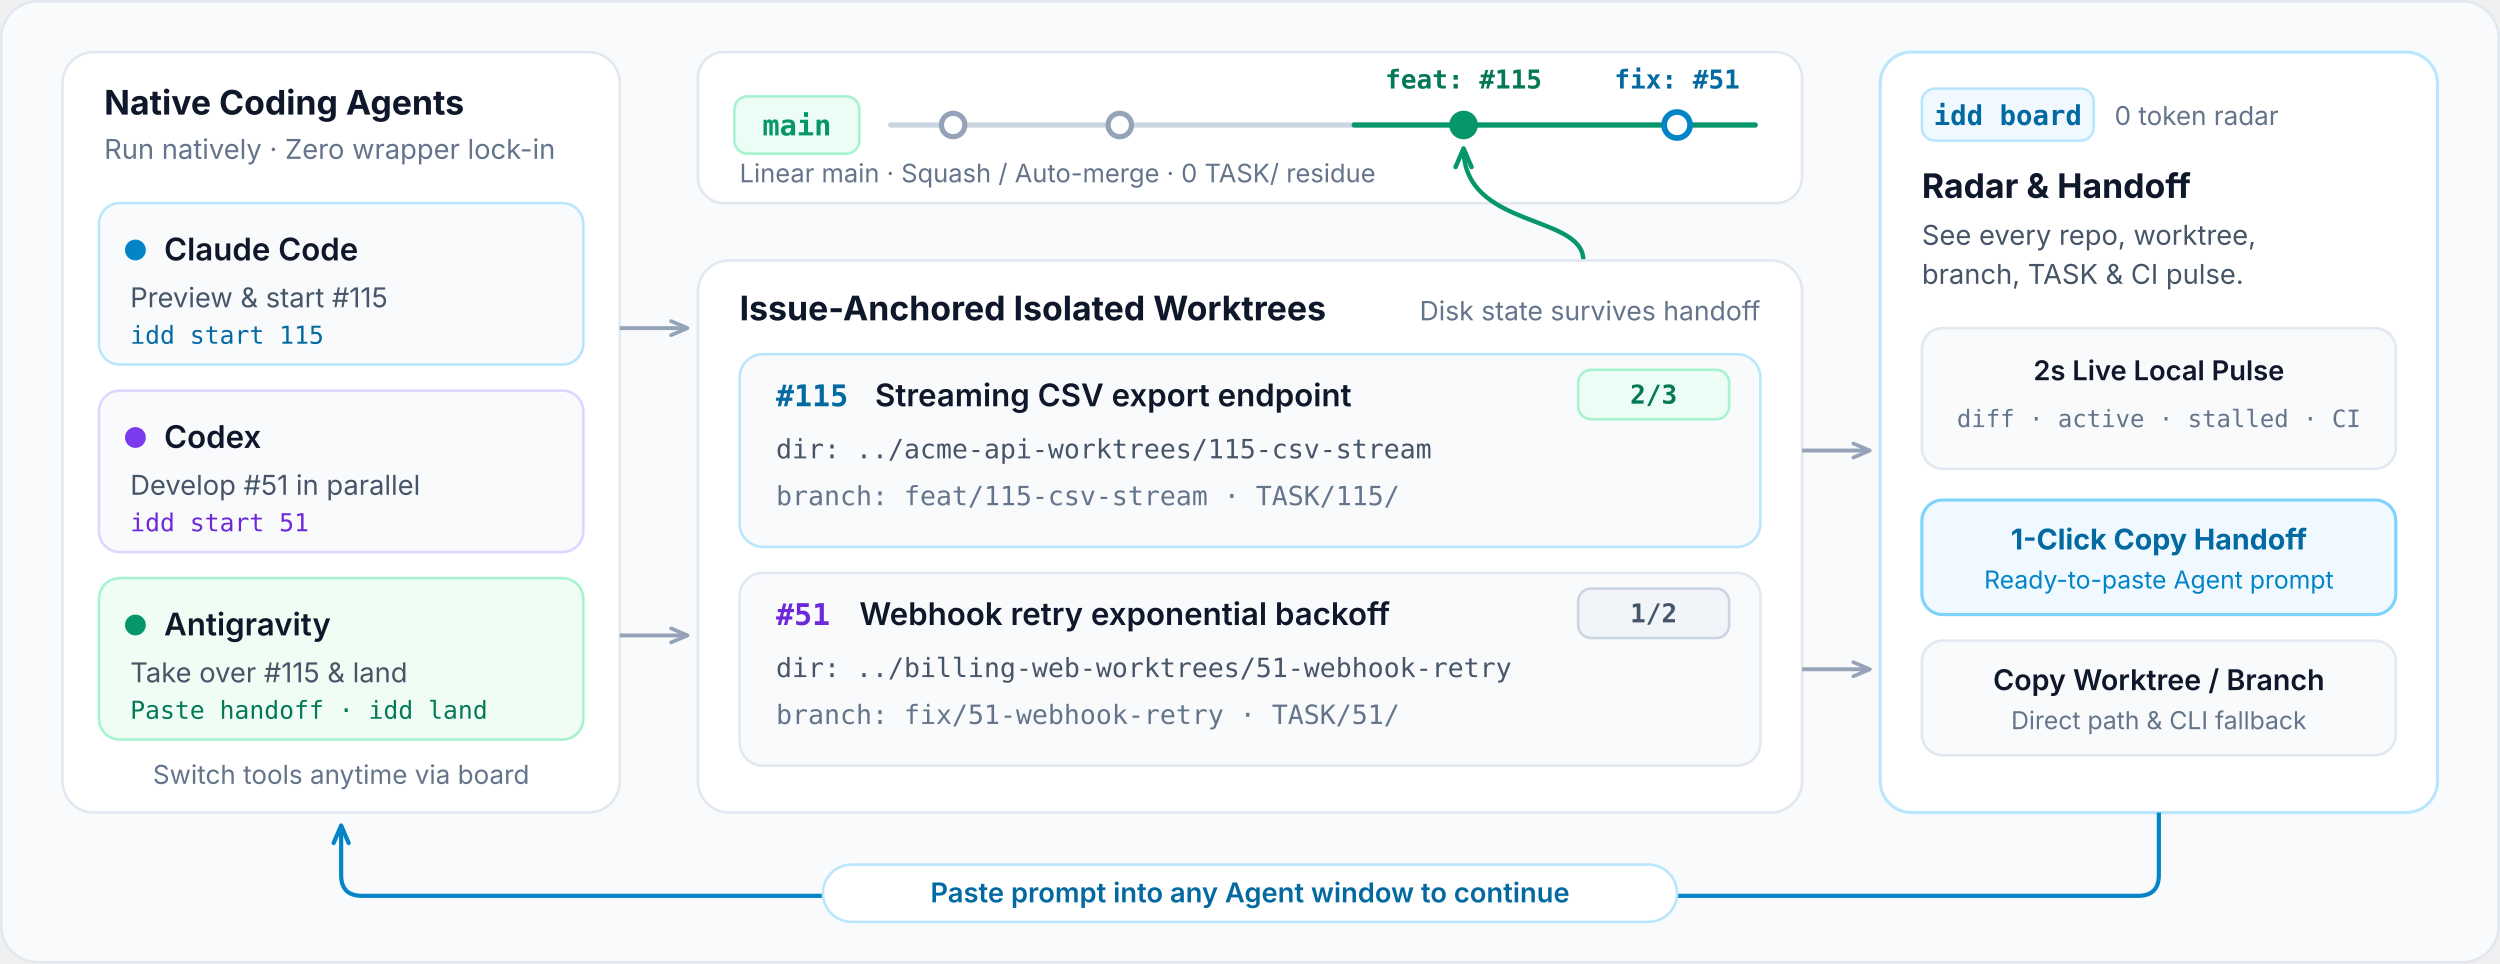
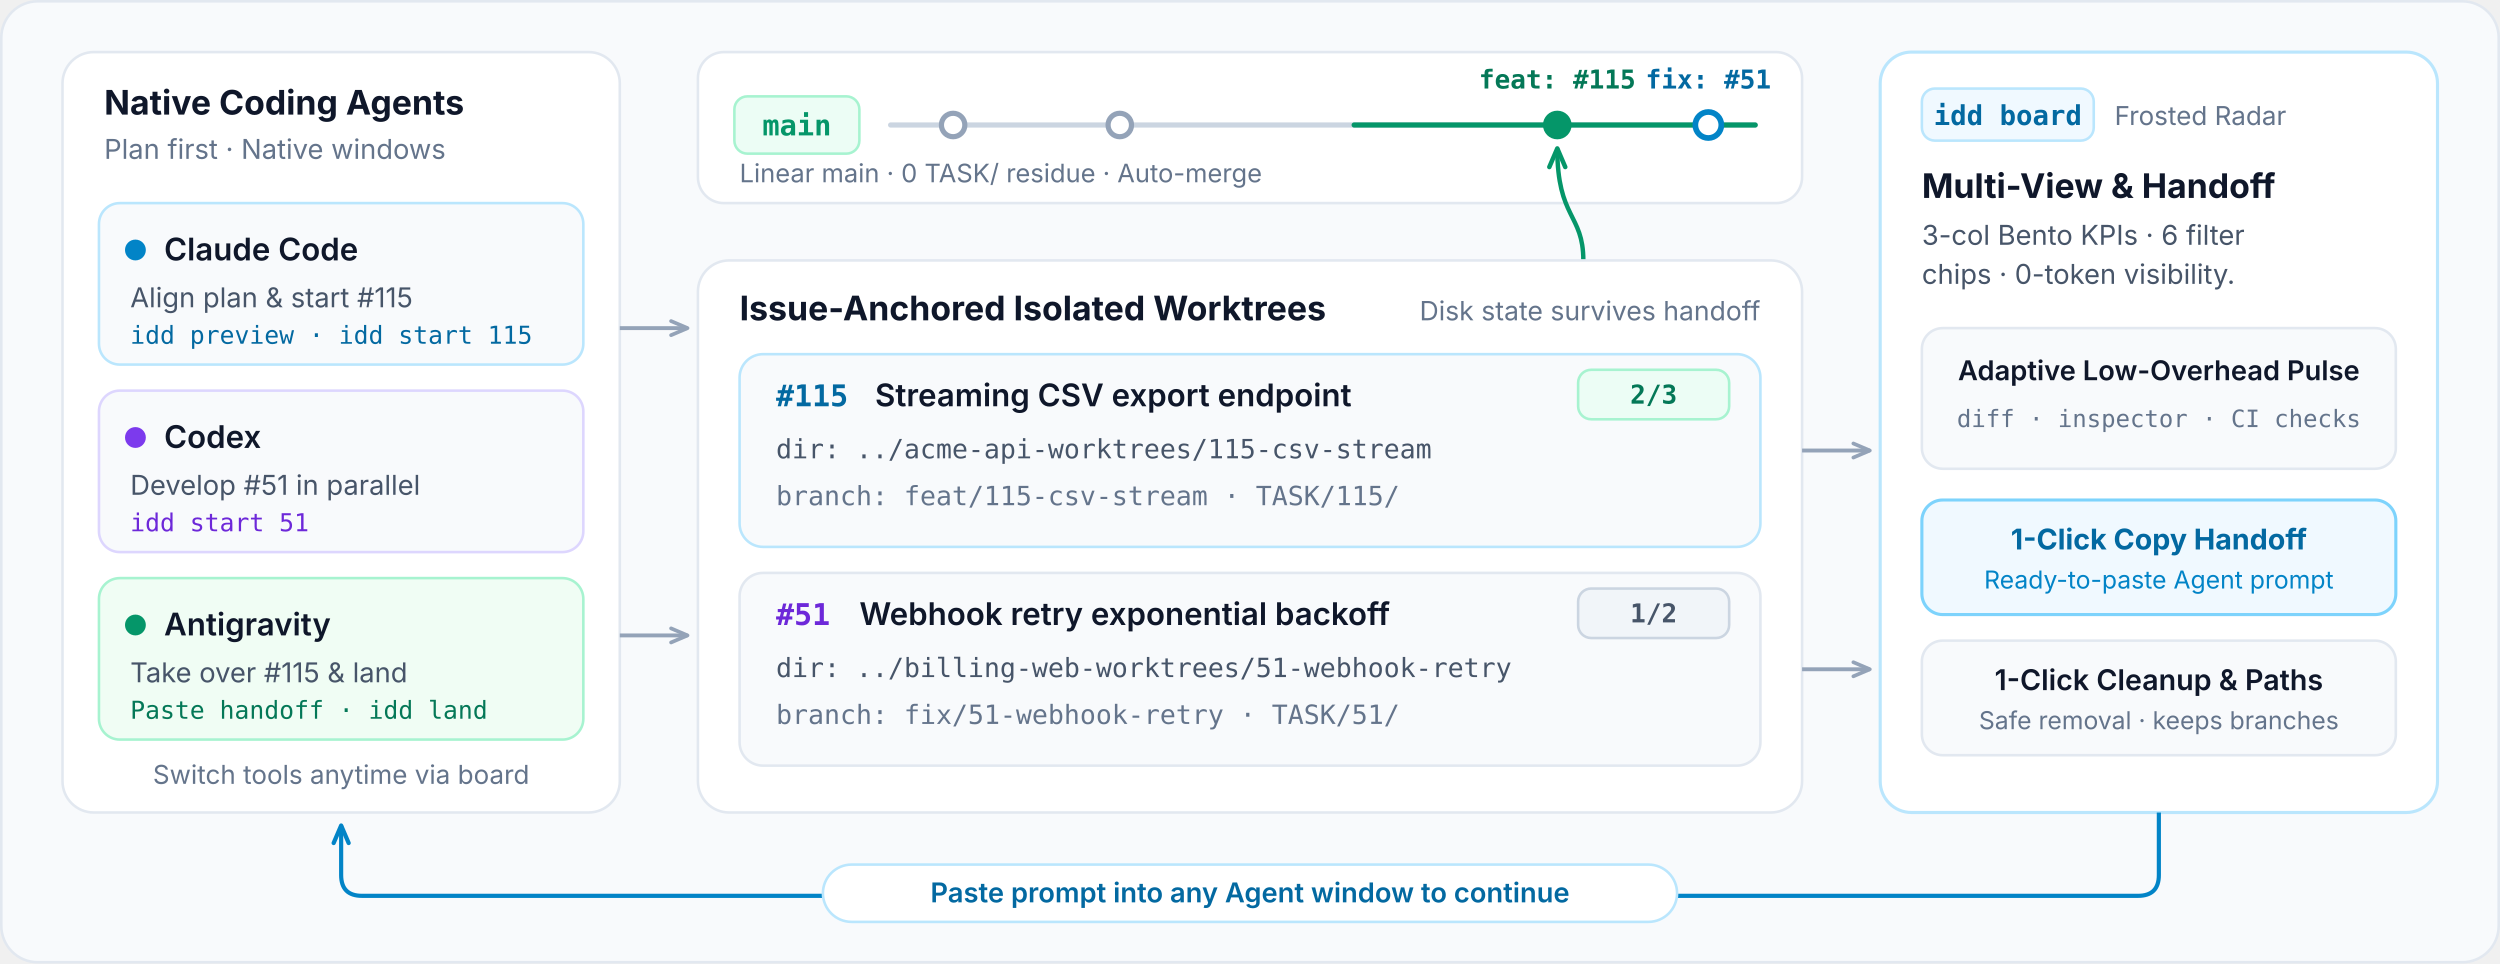
<svg xmlns="http://www.w3.org/2000/svg" viewBox="0 0 960 370" width="100%" role="img" aria-label="IDD Parallel Native Agents and Handoff Architecture (Light)">
  <defs>
    <marker id="arr-muted-l" viewBox="0 0 10 10" refX="8" refY="5" markerWidth="6" markerHeight="6" orient="auto">
      <path d="M 1 2 L 8 5 L 1 8" fill="none" stroke="#94a3b8" stroke-width="1.6" stroke-linecap="round" stroke-linejoin="round" />
    </marker>
    <marker id="arr-accent-l" viewBox="0 0 10 10" refX="8" refY="5" markerWidth="6" markerHeight="6" orient="auto">
      <path d="M 1 2 L 8 5 L 1 8" fill="none" stroke="#0284c7" stroke-width="1.7" stroke-linecap="round" stroke-linejoin="round" />
    </marker>
    <marker id="arr-green-l" viewBox="0 0 10 10" refX="8" refY="5" markerWidth="6" markerHeight="6" orient="auto">
      <path d="M 1 2 L 8 5 L 1 8" fill="none" stroke="#059669" stroke-width="1.7" stroke-linecap="round" stroke-linejoin="round" />
    </marker>
  </defs>
  <style>
    .sans { font-family: -apple-system, BlinkMacSystemFont, "SF Pro Text", "Inter", "Segoe UI", Helvetica, Arial, sans-serif; }
    .mono { font-family: "SF Mono", ui-monospace, SFMono-Regular, Menlo, Monaco, Consolas, monospace; }
  </style>
  <rect x="0.5" y="0.5" width="959" height="369" rx="14" fill="#f8fafc" stroke="#e2e8f0" stroke-width="1" />
  <rect x="24" y="20" width="214" height="292" rx="12" fill="#ffffff" stroke="#e2e8f0" stroke-width="1" />
  <text x="40" y="44" fill="#0f172a" font-size="13" font-weight="650" class="sans">Native Coding Agents</text>
-   <text x="40" y="61" fill="#64748b" font-size="10.5" class="sans">Run natively · Zero wrapper lock-in</text>
+   <text x="40" y="61" fill="#64748b" font-size="10.5" class="sans">Plan first · Native windows</text>
  <rect x="38" y="78" width="186" height="62" rx="8" fill="#f8fafc" stroke="#bae6fd" stroke-width="1" />
  <circle cx="52" cy="96" r="4" fill="#0284c7" />
  <text x="63" y="100" fill="#0f172a" font-size="12" font-weight="600" class="sans">Claude Code</text>
-   <text x="50" y="118" fill="#475569" font-size="10.5" class="sans">Preview &amp; start #115</text>
-   <text x="50" y="132" fill="#0369a1" font-size="9.5" class="mono">idd start 115</text>
+   <text x="50" y="118" fill="#475569" font-size="10.5" class="sans">Align plan &amp; start #115</text>
+   <text x="50" y="132" fill="#0369a1" font-size="9.5" class="mono">idd preview · idd start 115</text>
  <rect x="38" y="150" width="186" height="62" rx="8" fill="#f8fafc" stroke="#ddd6fe" stroke-width="1" />
  <circle cx="52" cy="168" r="4" fill="#7c3aed" />
  <text x="63" y="172" fill="#0f172a" font-size="12" font-weight="600" class="sans">Codex</text>
  <text x="50" y="190" fill="#475569" font-size="10.5" class="sans">Develop #51 in parallel</text>
  <text x="50" y="204" fill="#6d28d9" font-size="9.5" class="mono">idd start 51</text>
  <rect x="38" y="222" width="186" height="62" rx="8" fill="#f0fdf4" stroke="#a7f3d0" stroke-width="1" />
  <circle cx="52" cy="240" r="4" fill="#059669" />
  <text x="63" y="244" fill="#0f172a" font-size="12" font-weight="600" class="sans">Antigravity</text>
  <text x="50" y="262" fill="#475569" font-size="10.5" class="sans">Take over #115 &amp; land</text>
  <text x="50" y="276" fill="#047857" font-size="9.5" class="mono">Paste handoff · idd land</text>
  <text x="131" y="301" text-anchor="middle" fill="#64748b" font-size="10" class="sans">Switch tools anytime via board</text>
  <line x1="238" y1="126" x2="264" y2="126" stroke="#94a3b8" stroke-width="1.5" marker-end="url(#arr-muted-l)" />
  <line x1="238" y1="244" x2="264" y2="244" stroke="#94a3b8" stroke-width="1.5" marker-end="url(#arr-muted-l)" />
  <rect x="268" y="20" width="424" height="58" rx="10" fill="#ffffff" stroke="#e2e8f0" stroke-width="1" />
  <rect x="282" y="37" width="48" height="22" rx="5" fill="#ecfdf5" stroke="#a7f3d0" stroke-width="1" />
  <text x="306" y="52" text-anchor="middle" fill="#059669" font-size="11" font-weight="600" class="mono">main</text>
  <line x1="342" y1="48" x2="674" y2="48" stroke="#cbd5e1" stroke-width="2" stroke-linecap="round" />
  <line x1="520" y1="48" x2="674" y2="48" stroke="#059669" stroke-width="2" stroke-linecap="round" />
  <circle cx="366" cy="48" r="4.5" fill="#ffffff" stroke="#94a3b8" stroke-width="2" />
  <circle cx="430" cy="48" r="4.5" fill="#ffffff" stroke="#94a3b8" stroke-width="2" />
-   <circle cx="562" cy="48" r="5.5" fill="#059669" />
-   <text x="562" y="34" text-anchor="middle" fill="#047857" font-size="10" font-weight="600" class="mono">feat: #115</text>
-   <circle cx="644" cy="48" r="5" fill="#ffffff" stroke="#0284c7" stroke-width="2.2" />
-   <text x="644" y="34" text-anchor="middle" fill="#0369a1" font-size="10" font-weight="600" class="mono">fix: #51</text>
-   <text x="284" y="70" fill="#64748b" font-size="9.8" class="sans">Linear main · Squash / Auto-merge · 0 TASK/ residue</text>
-   <path d="M 608 100 C 608 82, 562 88, 562 57" fill="none" stroke="#059669" stroke-width="1.7" marker-end="url(#arr-green-l)" />
+   <circle cx="598" cy="48" r="5.5" fill="#059669" />
+   <text x="598" y="34" text-anchor="middle" fill="#047857" font-size="10" font-weight="600" class="mono">feat: #115</text>
+   <circle cx="656" cy="48" r="5" fill="#ffffff" stroke="#0284c7" stroke-width="2.2" />
+   <text x="656" y="34" text-anchor="middle" fill="#0369a1" font-size="10" font-weight="600" class="mono">fix: #51</text>
+   <text x="284" y="70" fill="#64748b" font-size="9.8" class="sans">Linear main · 0 TASK/ residue · Auto-merge</text>
+   <path d="M 608 100 C 608 82, 598 84, 598 57" fill="none" stroke="#059669" stroke-width="1.7" marker-end="url(#arr-green-l)" />
  <rect x="268" y="100" width="424" height="212" rx="12" fill="#ffffff" stroke="#e2e8f0" stroke-width="1" />
  <text x="284" y="123" fill="#0f172a" font-size="13" font-weight="650" class="sans">Issue-Anchored Isolated Worktrees</text>
  <text x="676" y="123" text-anchor="end" fill="#64748b" font-size="10.2" class="sans">Disk state survives handoff</text>
  <rect x="284" y="136" width="392" height="74" rx="9" fill="#f8fafc" stroke="#bae6fd" stroke-width="1" />
  <text x="298" y="156" fill="#0369a1" font-size="11.5" font-weight="650" class="mono">#115</text>
  <text x="336" y="156" fill="#0f172a" font-size="12" font-weight="600" class="sans">Streaming CSV export endpoint</text>
  <rect x="606" y="142" width="58" height="19" rx="5" fill="#ecfdf5" stroke="#a7f3d0" stroke-width="1" />
  <text x="635" y="155" text-anchor="middle" fill="#047857" font-size="10" font-weight="600" class="mono">2/3</text>
  <text x="298" y="176" fill="#475569" font-size="10.2" class="mono">dir: ../acme-api-worktrees/115-csv-stream</text>
  <text x="298" y="194" fill="#64748b" font-size="10.2" class="mono">branch: feat/115-csv-stream  ·  TASK/115/</text>
  <rect x="284" y="220" width="392" height="74" rx="9" fill="#f8fafc" stroke="#e2e8f0" stroke-width="1" />
  <text x="298" y="240" fill="#6d28d9" font-size="11.5" font-weight="650" class="mono">#51</text>
  <text x="330" y="240" fill="#0f172a" font-size="12" font-weight="600" class="sans">Webhook retry exponential backoff</text>
  <rect x="606" y="226" width="58" height="19" rx="5" fill="#f1f5f9" stroke="#cbd5e1" stroke-width="1" />
  <text x="635" y="239" text-anchor="middle" fill="#475569" font-size="10" font-weight="600" class="mono">1/2</text>
  <text x="298" y="260" fill="#475569" font-size="10.2" class="mono">dir: ../billing-web-worktrees/51-webhook-retry</text>
  <text x="298" y="278" fill="#64748b" font-size="10.2" class="mono">branch: fix/51-webhook-retry  ·  TASK/51/</text>
  <line x1="692" y1="173" x2="718" y2="173" stroke="#94a3b8" stroke-width="1.5" marker-end="url(#arr-muted-l)" />
  <line x1="692" y1="257" x2="718" y2="257" stroke="#94a3b8" stroke-width="1.5" marker-end="url(#arr-muted-l)" />
  <rect x="722" y="20" width="214" height="292" rx="12" fill="#ffffff" stroke="#bae6fd" stroke-width="1.2" />
  <rect x="738" y="34" width="66" height="20" rx="5" fill="#f0f9ff" stroke="#bae6fd" stroke-width="1" />
  <text x="771" y="48" text-anchor="middle" fill="#0369a1" font-size="10.5" font-weight="650" class="mono">idd board</text>
-   <text x="812" y="48" fill="#64748b" font-size="10" class="sans">0 token radar</text>
-   <text x="738" y="76" fill="#0f172a" font-size="13" font-weight="650" class="sans">Radar &amp; Handoff</text>
-   <text x="738" y="94" fill="#475569" font-size="10.5" class="sans">See every repo, worktree,</text>
-   <text x="738" y="109" fill="#475569" font-size="10.5" class="sans">branch, TASK &amp; CI pulse.</text>
+   <text x="812" y="48" fill="#64748b" font-size="10" class="sans">Frosted Radar</text>
+   <text x="738" y="76" fill="#0f172a" font-size="13" font-weight="650" class="sans">Multi-View &amp; Handoff</text>
+   <text x="738" y="94" fill="#475569" font-size="10.5" class="sans">3-col Bento KPIs · 6 filter</text>
+   <text x="738" y="109" fill="#475569" font-size="10.5" class="sans">chips · 0-token visibility.</text>
  <rect x="738" y="126" width="182" height="54" rx="8" fill="#f8fafc" stroke="#e2e8f0" stroke-width="1" />
-   <text x="829" y="146" text-anchor="middle" fill="#0f172a" font-size="10.5" font-weight="600" class="sans">2s Live Local Pulse</text>
-   <text x="829" y="164" text-anchor="middle" fill="#64748b" font-size="9.2" class="mono">diff · active · stalled · CI</text>
+   <text x="829" y="146" text-anchor="middle" fill="#0f172a" font-size="10.5" font-weight="600" class="sans">Adaptive Low-Overhead Pulse</text>
+   <text x="829" y="164" text-anchor="middle" fill="#64748b" font-size="9.2" class="mono">diff · inspector · CI checks</text>
  <rect x="738" y="192" width="182" height="44" rx="8" fill="#f0f9ff" stroke="#7dd3fc" stroke-width="1.2" />
  <text x="829" y="211" text-anchor="middle" fill="#0369a1" font-size="11" font-weight="650" class="sans">1-Click Copy Handoff</text>
  <text x="829" y="226" text-anchor="middle" fill="#0284c7" font-size="9.5" class="sans">Ready-to-paste Agent prompt</text>
  <rect x="738" y="246" width="182" height="44" rx="8" fill="#f8fafc" stroke="#e2e8f0" stroke-width="1" />
-   <text x="829" y="265" text-anchor="middle" fill="#0f172a" font-size="11" font-weight="600" class="sans">Copy Worktree / Branch</text>
-   <text x="829" y="280" text-anchor="middle" fill="#64748b" font-size="9.5" class="sans">Direct path &amp; CLI fallback</text>
+   <text x="829" y="265" text-anchor="middle" fill="#0f172a" font-size="11" font-weight="600" class="sans">1-Click Cleanup &amp; Paths</text>
+   <text x="829" y="280" text-anchor="middle" fill="#64748b" font-size="9.5" class="sans">Safe removal · keeps branches</text>
  <path d="M 829 312 L 829 336 Q 829 344 821 344 L 139 344 Q 131 344 131 336 L 131 317" fill="none" stroke="#0284c7" stroke-width="1.6" marker-end="url(#arr-accent-l)" />
  <rect x="316" y="332" width="328" height="22" rx="11" fill="#ffffff" stroke="#bae6fd" stroke-width="1" />
  <text x="480" y="346.5" text-anchor="middle" fill="#0369a1" font-size="10.5" font-weight="600" class="sans">Paste prompt into any Agent window to continue</text>
</svg>
